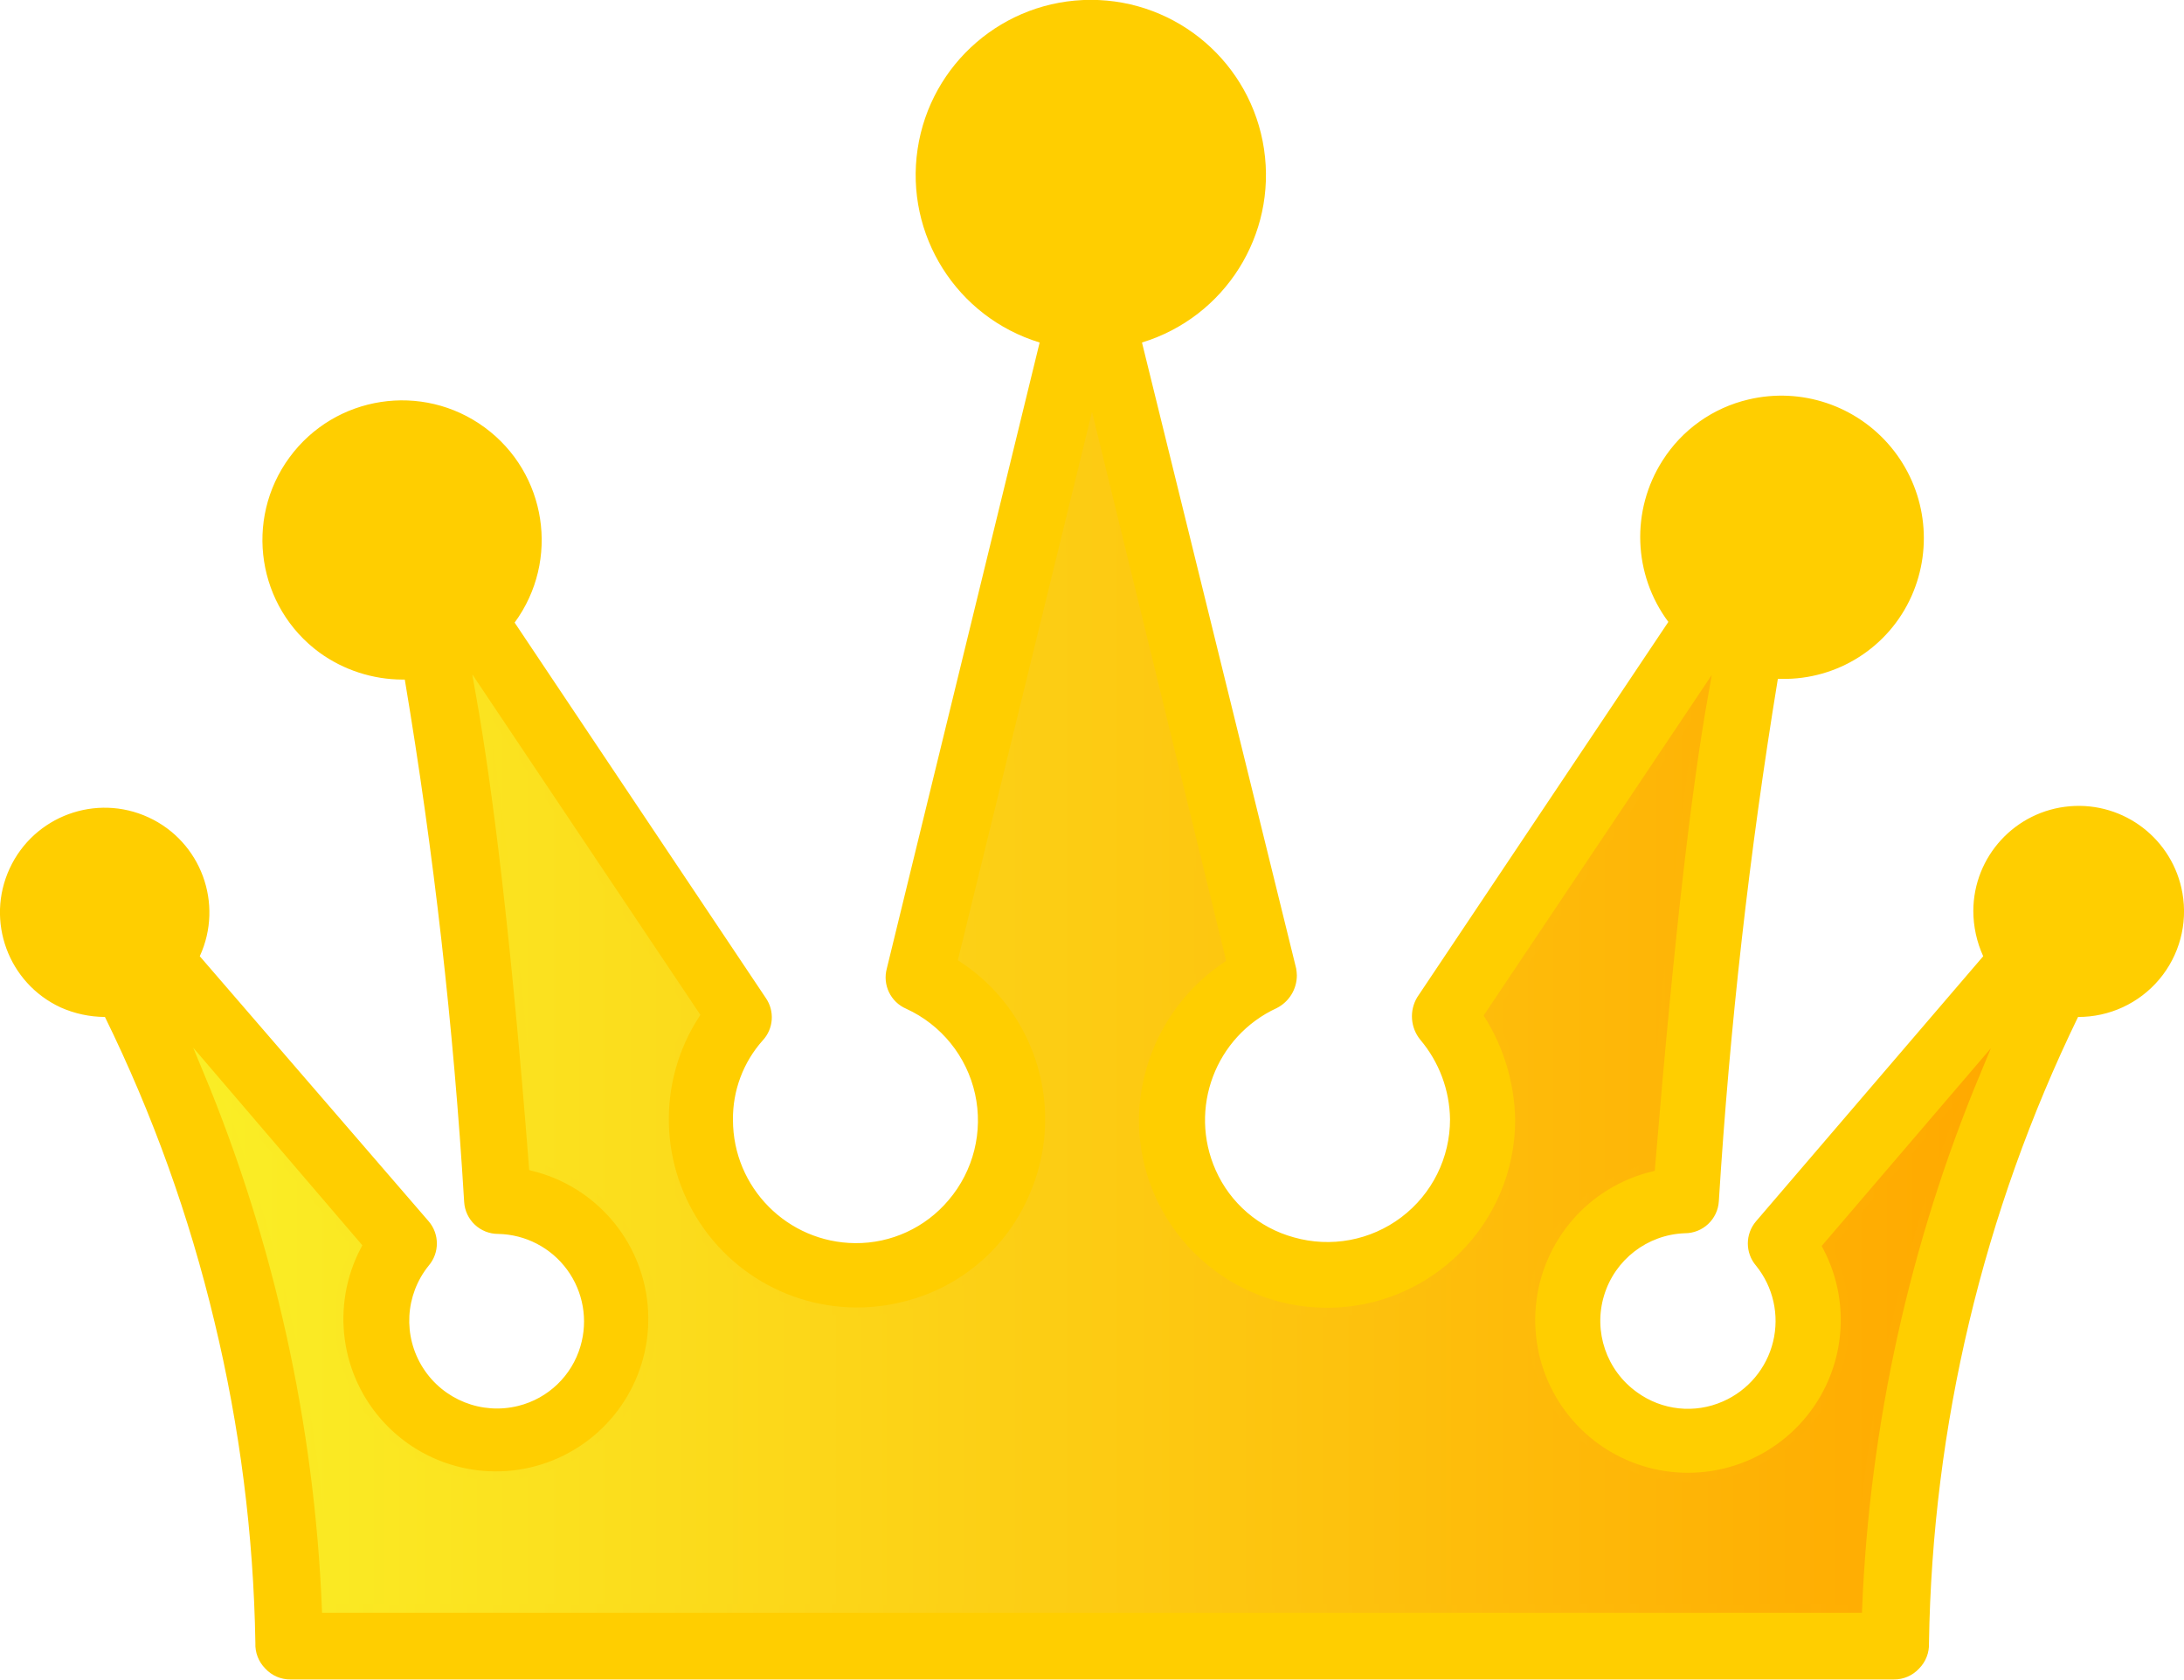
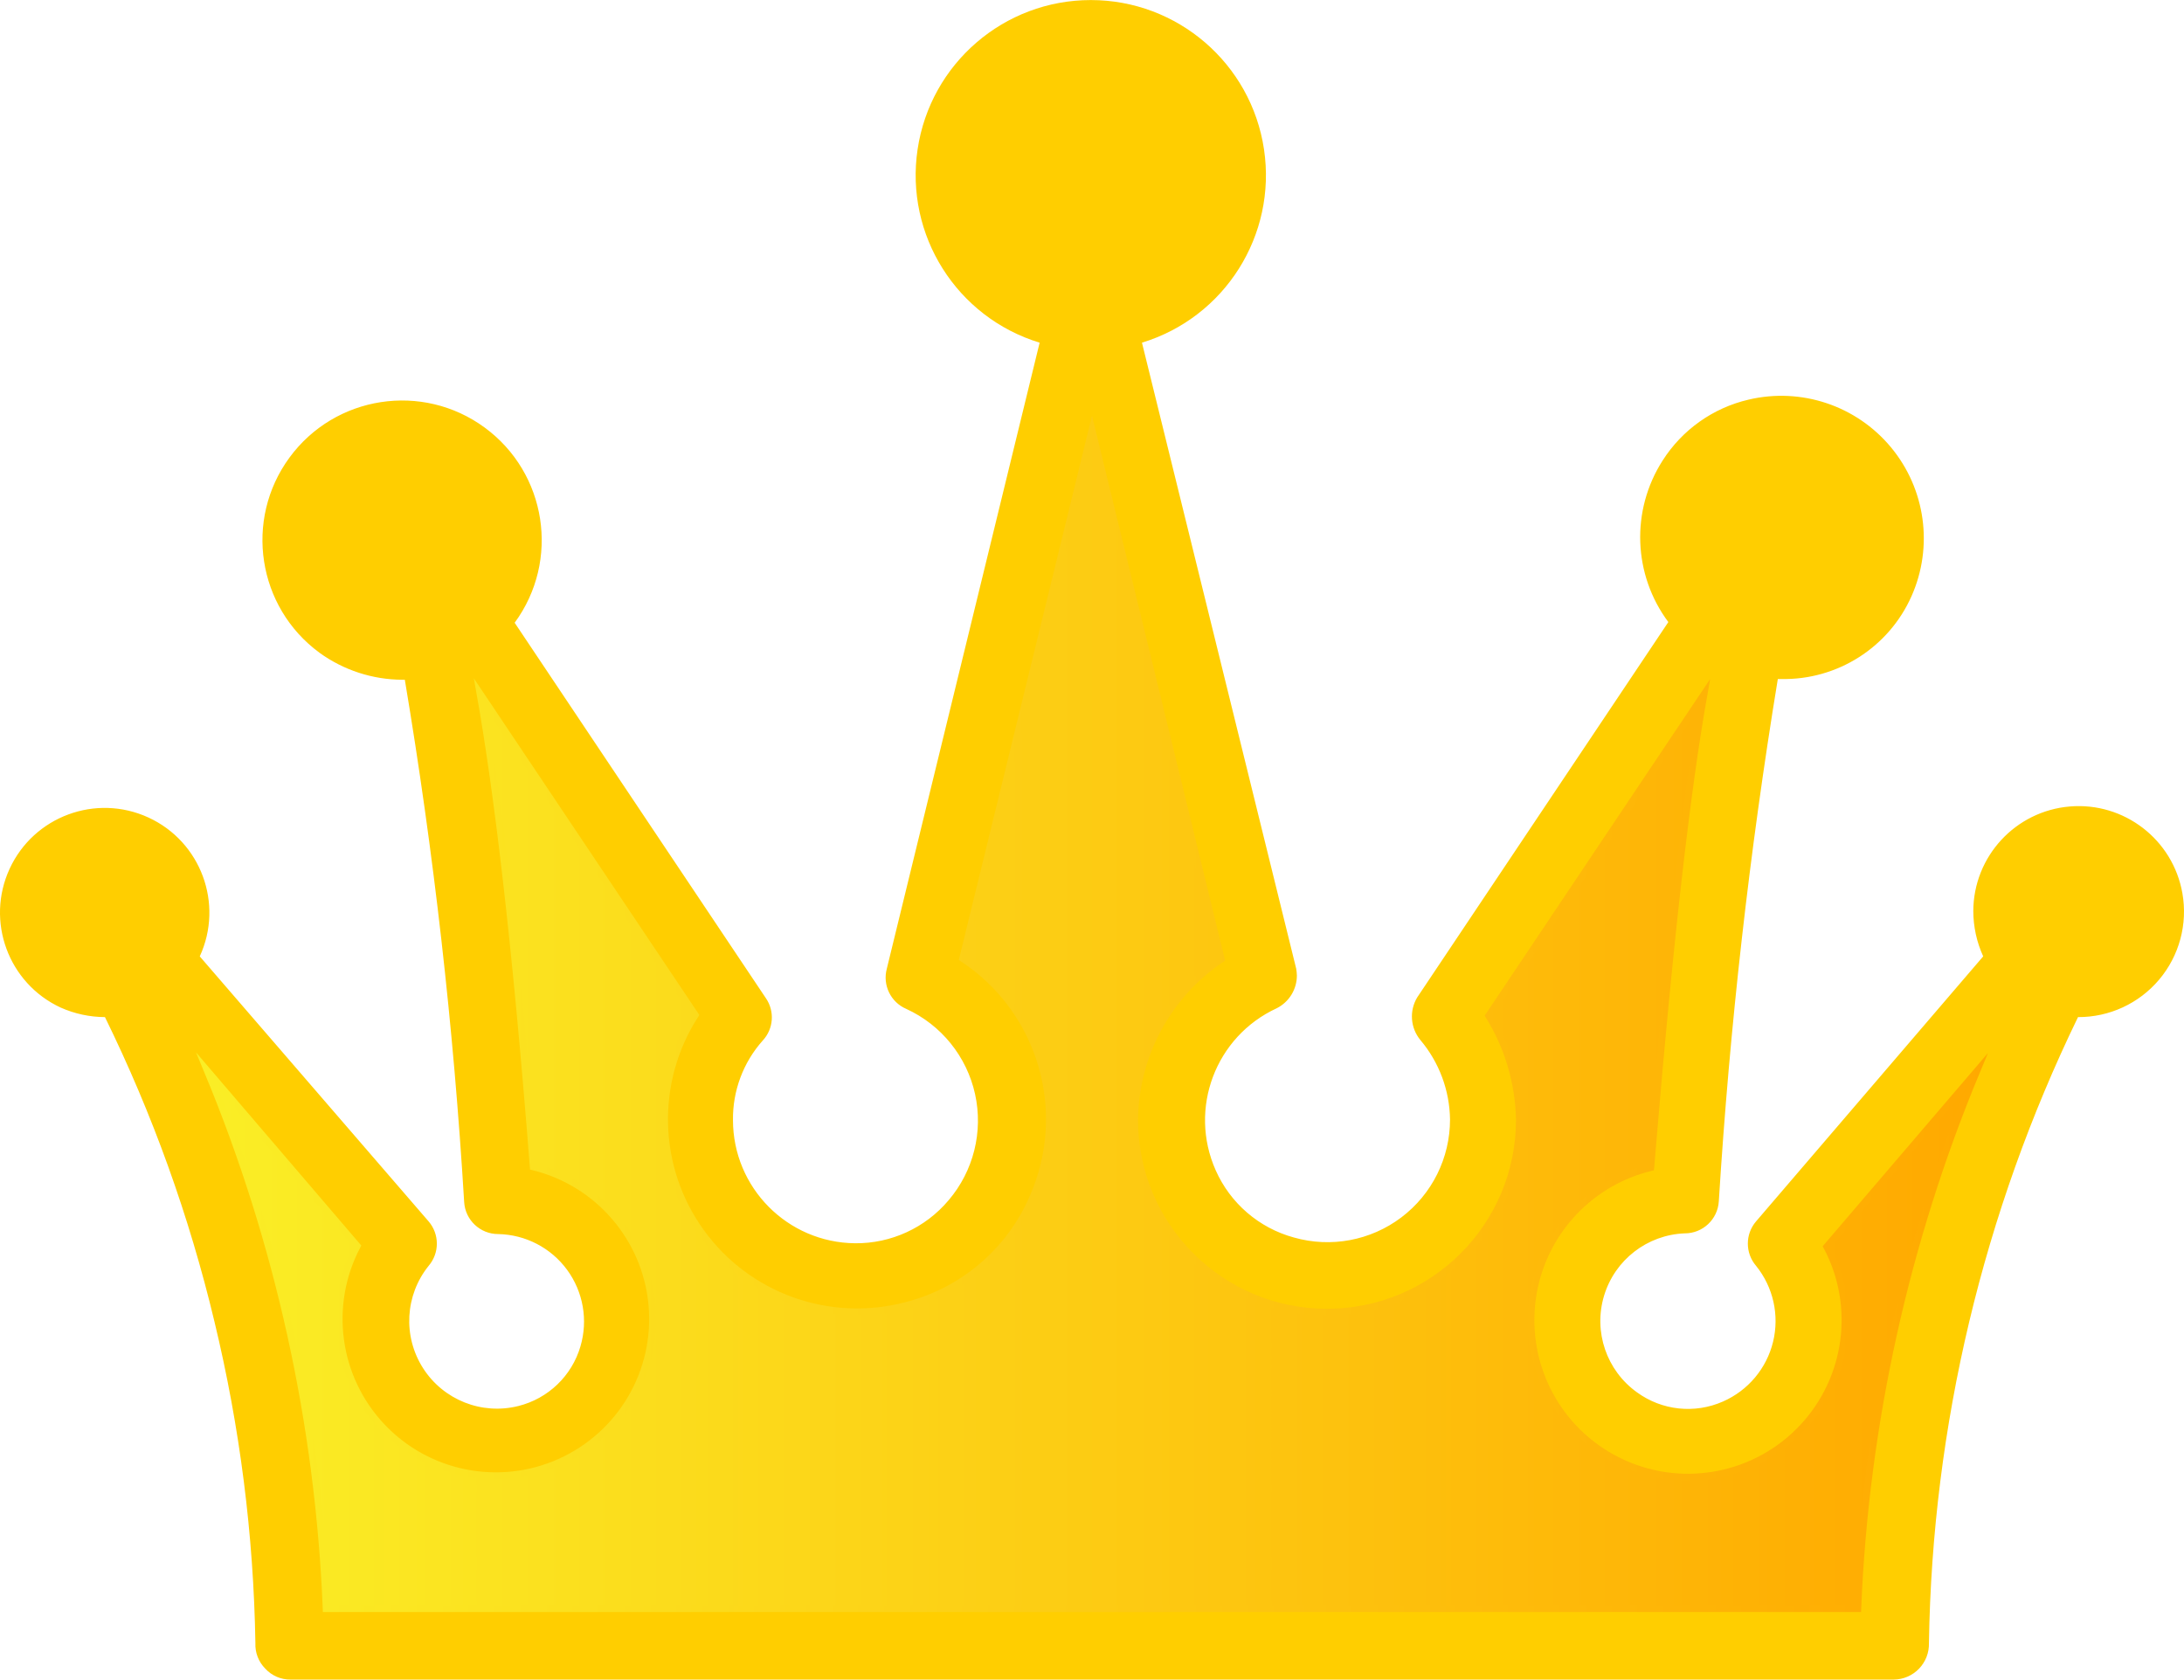
- <svg xmlns="http://www.w3.org/2000/svg" xmlns:xlink="http://www.w3.org/1999/xlink" id="Lager_1" data-name="Lager 1" viewBox="0 0 64.022 49.23">
+ <svg xmlns="http://www.w3.org/2000/svg" xmlns:xlink="http://www.w3.org/1999/xlink" id="Lager_1" data-name="Lager 1" viewBox="0 0 80.051 61.56">
  <defs>
-     <style>.cls-1{fill:#ffce00;}.cls-2{stroke-miterlimit:10;stroke-width:0.25px;fill:url(#Ny_övertoningsruta_1);stroke:url(#Ny_övertoningsruta_1-2);}</style>
-     <linearGradient id="Ny_övertoningsruta_1" x1="6.07" y1="29.875" x2="57.93" y2="29.875" gradientUnits="userSpaceOnUse">
+     <style>.cls-1{fill:#ffce00;}.cls-2{stroke-miterlimit:10;stroke-width:0.25px;fill:url(#Namnlös_övertoning);stroke:url(#Namnlös_övertoning_2);}</style>
+     <linearGradient id="Namnlös_övertoning" x1="-0.421" y1="20.805" x2="64.42" y2="20.805" gradientTransform="matrix(1, 0, 0, -1, 0.01121, 52)" gradientUnits="userSpaceOnUse">
      <stop offset="0" stop-color="#faee26" />
      <stop offset="1" stop-color="#ffa900" />
    </linearGradient>
-     <linearGradient id="Ny_övertoningsruta_1-2" x1="5.652" y1="29.674" x2="58.349" y2="29.674" xlink:href="#Ny_övertoningsruta_1" />
+     <linearGradient id="Namnlös_övertoning_2" x1="-0.84" y1="21.006" x2="64.84" y2="21.006" xlink:href="#Namnlös_övertoning" />
  </defs>
-   <path class="cls-1" d="M63.965,26.18a3.088,3.088,0,0,0-6.13.52,3.217,3.217,0,0,0,.29,1.33l-6.66,7.77a1,1,0,0,0,0,1.3,2.576,2.576,0,0,1-.97,3.98,2.537,2.537,0,0,1-2.52-.27,2.571,2.571,0,0,1,1.4-4.66.998.998,0,0,0,1-.94q.48-7.695,1.73-15.31h.1a4.092,4.092,0,0,0,3.82-2.43,4.177,4.177,0,0,0-4.78-5.76,4.082,4.082,0,0,0-2.52,1.79,4.164,4.164,0,0,0,.17,4.73l-7.36,11a1.085,1.085,0,0,0,.09,1.25,3.689,3.689,0,0,1,.87,2.33,3.594,3.594,0,0,1-4.58,3.46,3.52,3.52,0,0,1-2.29-1.97,3.614,3.614,0,0,1,1.79-4.75,1.075,1.075,0,0,0,.59-.96,1.502,1.502,0,0,0-.02-.2l-4.52-18.35a5.134,5.134,0,1,0-3,0l-4.48,18.35a.999.999,0,0,0,.57,1.18,3.6,3.6,0,0,1,1.24,5.61,3.539,3.539,0,0,1-2.74,1.26,3.613,3.613,0,0,1-3.58-3.61,3.44,3.44,0,0,1,.87-2.33.995.995,0,0,0,.09-1.25l-7.36-11a4.093,4.093,0,1,0-5.72.88,4.172,4.172,0,0,0,2.43.79h.07a145.772,145.772,0,0,1,1.74,15.31.998.998,0,0,0,1,.94,2.566,2.566,0,0,1,2.41,3.29,2.535,2.535,0,0,1-1.82,1.75,2.573,2.573,0,0,1-2.63-4.11,1,1,0,0,0,0-1.3l-6.71-7.77a3.069,3.069,0,1,0-4.08,1.5,3.231,3.231,0,0,0,1.3.28,42.918,42.918,0,0,1,3.21,8.93,43.168,43.168,0,0,1,1.2,9.42,1.001,1.001,0,0,0,.29.75.991.991,0,0,0,.74.32h47a.991.991,0,0,0,.74-.32,1.001,1.001,0,0,0,.29-.75,43.563,43.563,0,0,1,4.37-18.35A3.093,3.093,0,0,0,63.965,26.18Zm-9.53,21h-44.9a45.944,45.944,0,0,0-3.48-15.76l4.39,5.13a4.594,4.594,0,1,0,5.16-2.32c-.53-6.79-1.07-11.11-1.56-13.87l6.31,9.42a5.643,5.643,0,0,0,6.16,8.52,5.529,5.529,0,0,0,3.74-3.18,5.649,5.649,0,0,0-2.06-7l3.79-15.49,3.79,15.51a5.759,5.759,0,0,0-2.54,4.71,5.64,5.64,0,1,0,11.28,0,5.992,5.992,0,0,0-.9-3.05l6.31-9.42c-.49,2.76-1,7.08-1.56,13.87a4.604,4.604,0,1,0,5.16,2.32l4.39-5.13A45.834,45.834,0,0,0,54.435,47.18Z" transform="translate(0.01121)" />
-   <path class="cls-2" d="M57.93,31.41a45.834,45.834,0,0,0-3.48,15.74H9.55A45.944,45.944,0,0,0,6.07,31.39l4.39,5.13a4.594,4.594,0,1,0,5.16-2.32c-.53-6.79-1.07-11.11-1.56-13.87l6.31,9.42a5.643,5.643,0,0,0,6.16,8.52,5.529,5.529,0,0,0,3.74-3.18,5.649,5.649,0,0,0-2.06-7L32,12.6,35.79,28.11a5.759,5.759,0,0,0-2.54,4.71,5.64,5.64,0,0,0,11.28,0,5.992,5.992,0,0,0-.9-3.05l6.31-9.42c-.49,2.76-1,7.08-1.56,13.87a4.604,4.604,0,1,0,5.16,2.32Z" transform="translate(0.01121)" />
+   <path class="cls-1" d="M71.978,26.575a3.861,3.861,0,0,0-7.664.65,4.023,4.023,0,0,0,.363,1.663l-8.327,9.715a1.251,1.251,0,0,0,0,1.625,3.221,3.221,0,0,1-1.213,4.976,3.172,3.172,0,0,1-3.151-.338,3.215,3.215,0,0,1,1.75-5.826,1.248,1.248,0,0,0,1.25-1.175,191.835,191.835,0,0,1,2.163-19.142h.125a5.117,5.117,0,0,0,4.776-3.038A5.222,5.222,0,0,0,56.074,8.483a5.104,5.104,0,0,0-3.151,2.238,5.206,5.206,0,0,0,.213,5.914L43.933,30.389a1.356,1.356,0,0,0,.113,1.563,4.612,4.612,0,0,1,1.088,2.913,4.493,4.493,0,0,1-5.726,4.326,4.401,4.401,0,0,1-2.863-2.463,4.518,4.518,0,0,1,2.238-5.939,1.344,1.344,0,0,0,.738-1.2,1.878,1.878,0,0,0-.025-.25L33.843,6.395a6.419,6.419,0,1,0-3.751,0L24.491,29.338a1.249,1.249,0,0,0,.713,1.475A4.502,4.502,0,0,1,26.754,37.828a4.425,4.425,0,0,1-3.426,1.575,4.517,4.517,0,0,1-4.476-4.514,4.301,4.301,0,0,1,1.088-2.913,1.244,1.244,0,0,0,.113-1.563L10.85,16.66a5.118,5.118,0,1,0-7.154,1.099l.002.002a5.217,5.217,0,0,0,3.038.988h.088A182.261,182.261,0,0,1,8.999,37.891a1.248,1.248,0,0,0,1.25,1.175,3.208,3.208,0,0,1,3.013,4.114,3.169,3.169,0,0,1-2.276,2.188,3.217,3.217,0,0,1-3.288-5.139,1.251,1.251,0,0,0,0-1.625l-8.39-9.715a3.837,3.837,0,0,0-1.881-5.09A3.837,3.837,0,0,0-7.662,25.679,3.837,3.837,0,0,0-5.792,30.764a4.04,4.04,0,0,0,1.625.35A53.661,53.661,0,0,1-.153,42.279a53.974,53.974,0,0,1,1.5,11.778,1.252,1.252,0,0,0,.363.938,1.239,1.239,0,0,0,.925.4H61.4a1.302,1.302,0,0,0,1.288-1.338,54.468,54.468,0,0,1,5.464-22.943,3.867,3.867,0,0,0,3.826-4.539ZM60.062,52.832H3.923a57.445,57.445,0,0,0-4.351-19.705l5.489,6.414a5.744,5.744,0,1,0,6.452-2.901c-.663-8.49-1.338-13.891-1.95-17.342l7.889,11.778a7.056,7.056,0,0,0,7.702,10.653,6.913,6.913,0,0,0,4.676-3.976,7.063,7.063,0,0,0-2.576-8.752L31.993,9.633l4.739,19.392a7.2,7.2,0,0,0-3.176,5.889,7.052,7.052,0,1,0,14.104.006v-.006a7.492,7.492,0,0,0-1.125-3.813l7.889-11.778c-.613,3.451-1.25,8.852-1.95,17.342a5.756,5.756,0,1,0,6.452,2.901l5.489-6.414a57.306,57.306,0,0,0-4.351,19.68Z" transform="translate(8.0141 6.16489)" />
+   <path class="cls-2" d="M64.431,33.114a57.307,57.307,0,0,0-4.351,19.68H3.941A57.445,57.445,0,0,0-.41,33.089l5.489,6.414a5.744,5.744,0,1,0,6.452-2.901c-.663-8.49-1.338-13.891-1.95-17.342l7.889,11.778a7.056,7.056,0,0,0,7.702,10.653,6.913,6.913,0,0,0,4.676-3.976A7.063,7.063,0,0,0,27.272,28.963l4.739-19.367L36.749,28.988a7.2,7.2,0,0,0-3.176,5.889,7.052,7.052,0,0,0,14.104,0,7.492,7.492,0,0,0-1.125-3.813l7.89-11.778c-.613,3.451-1.25,8.852-1.95,17.342a5.756,5.756,0,1,0,6.452,2.901Z" transform="translate(8.0141 6.16489)" />
</svg>
